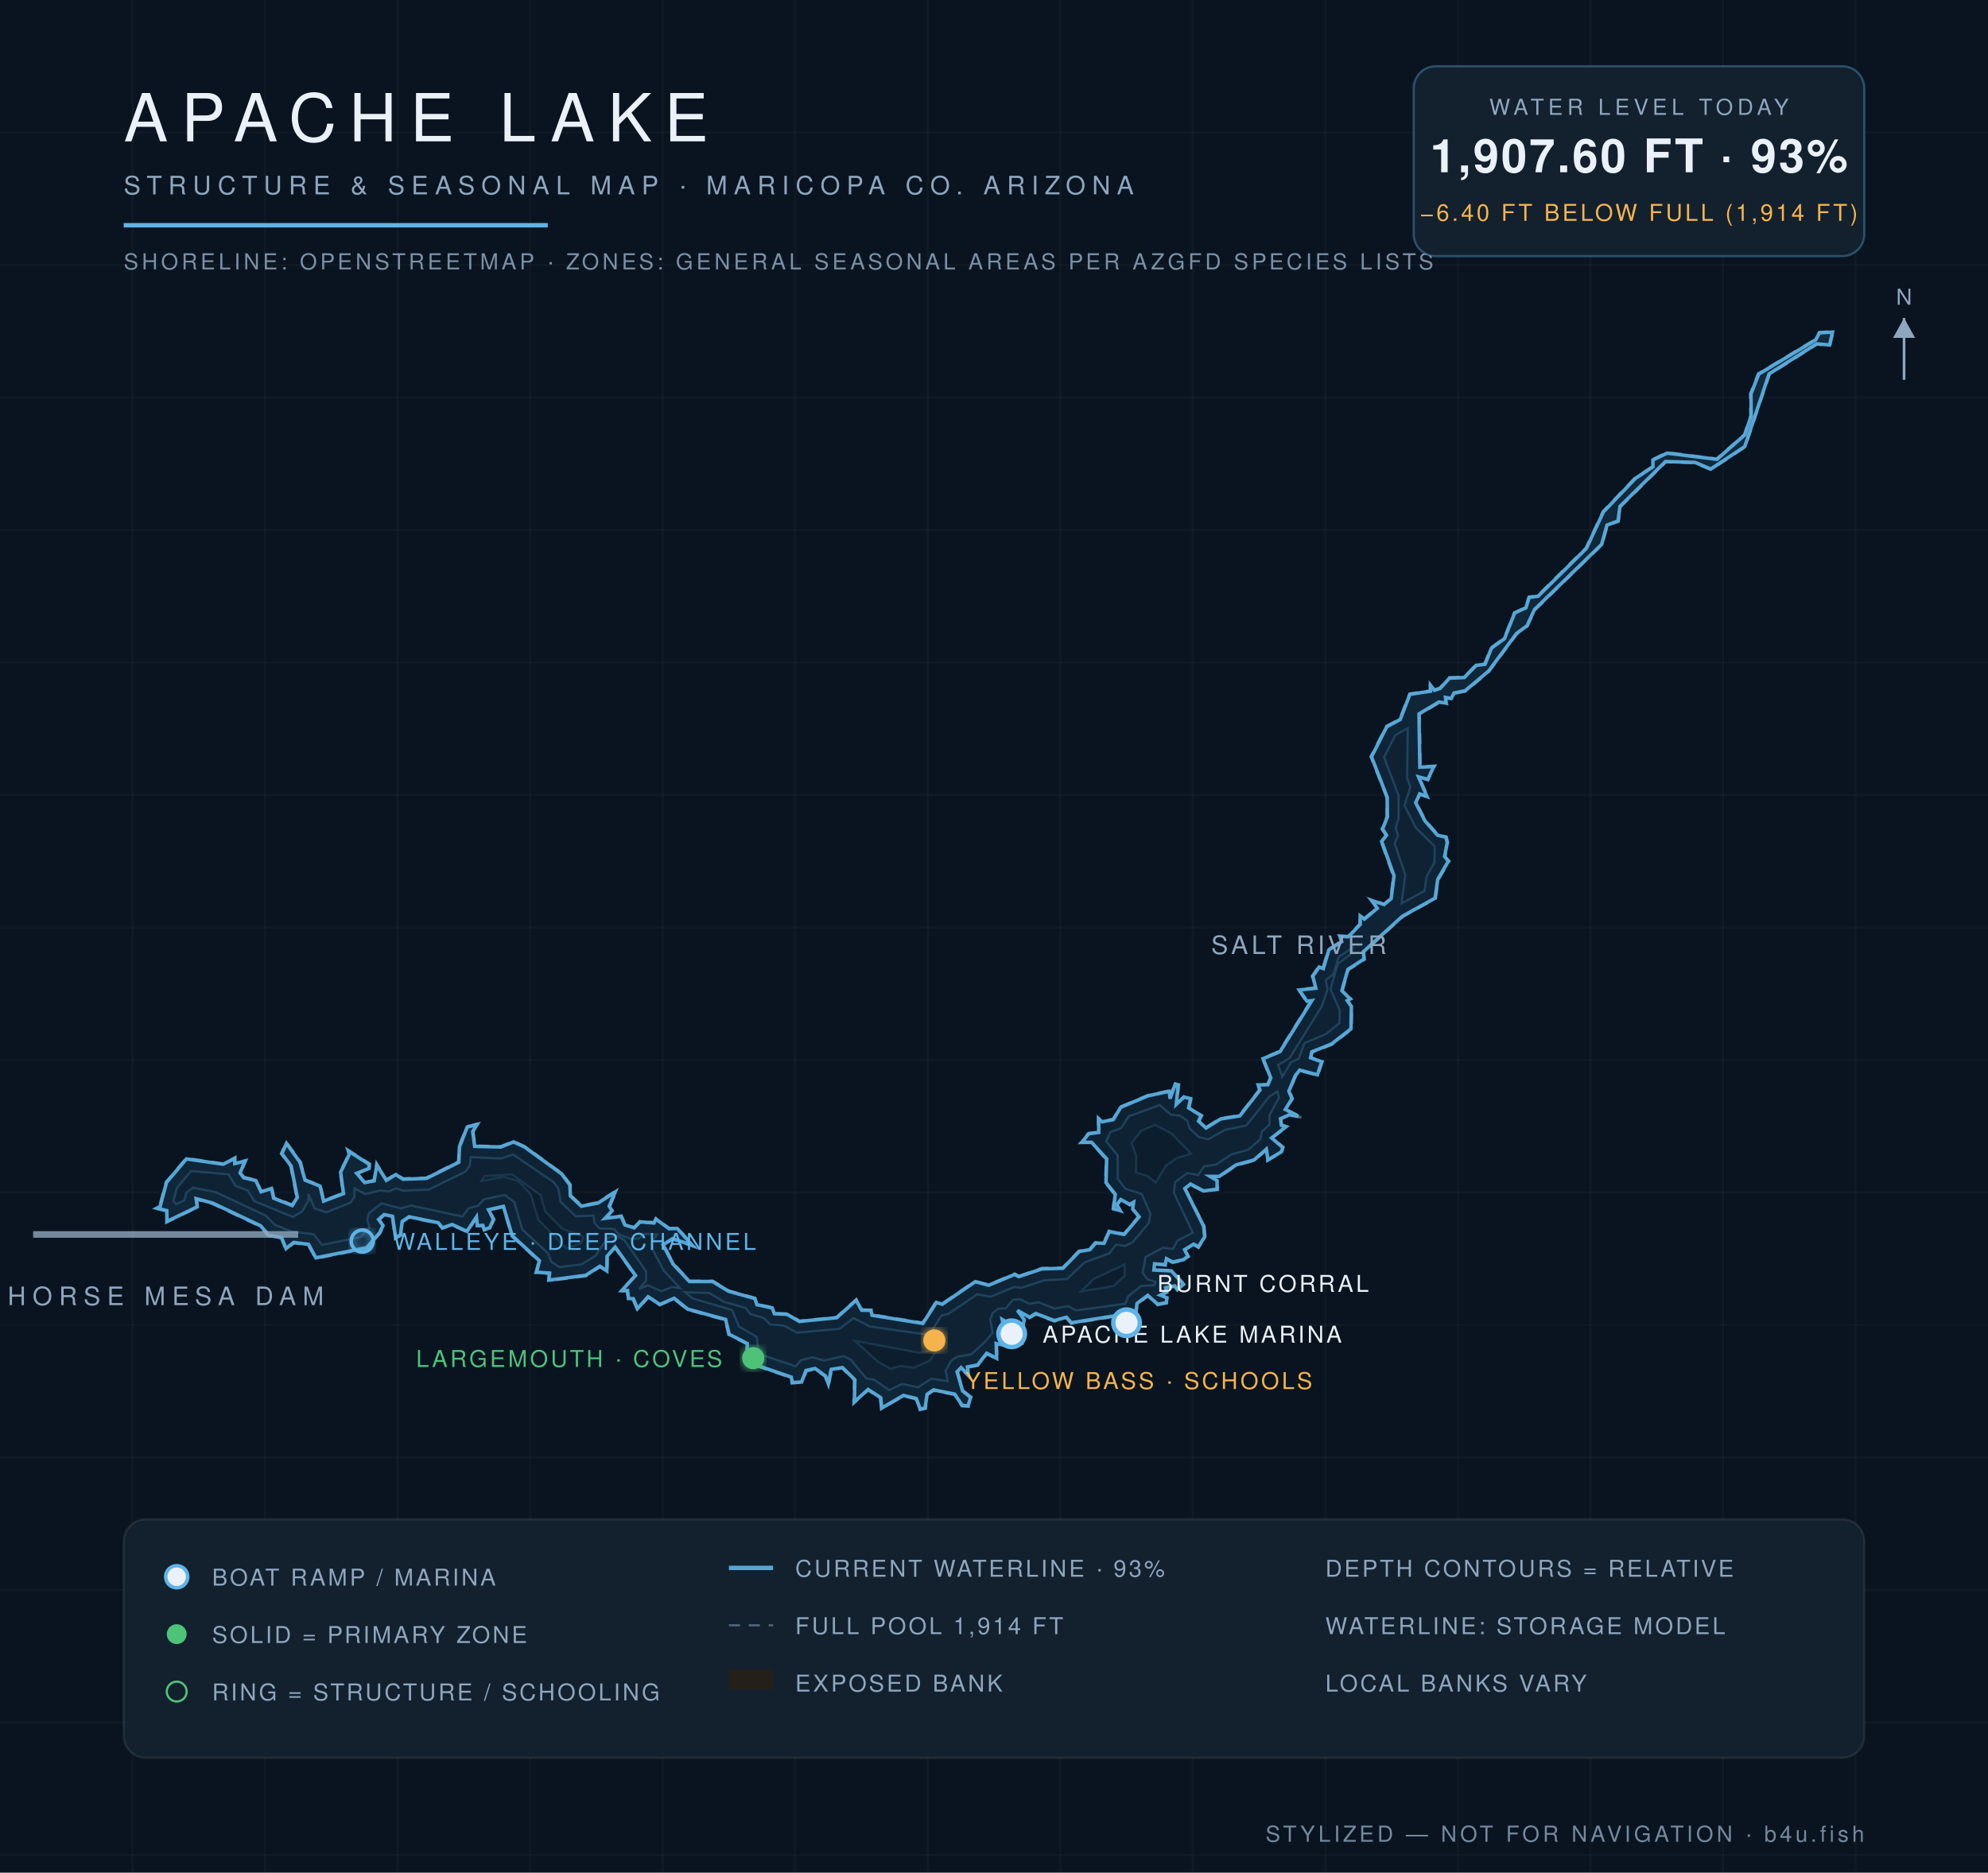
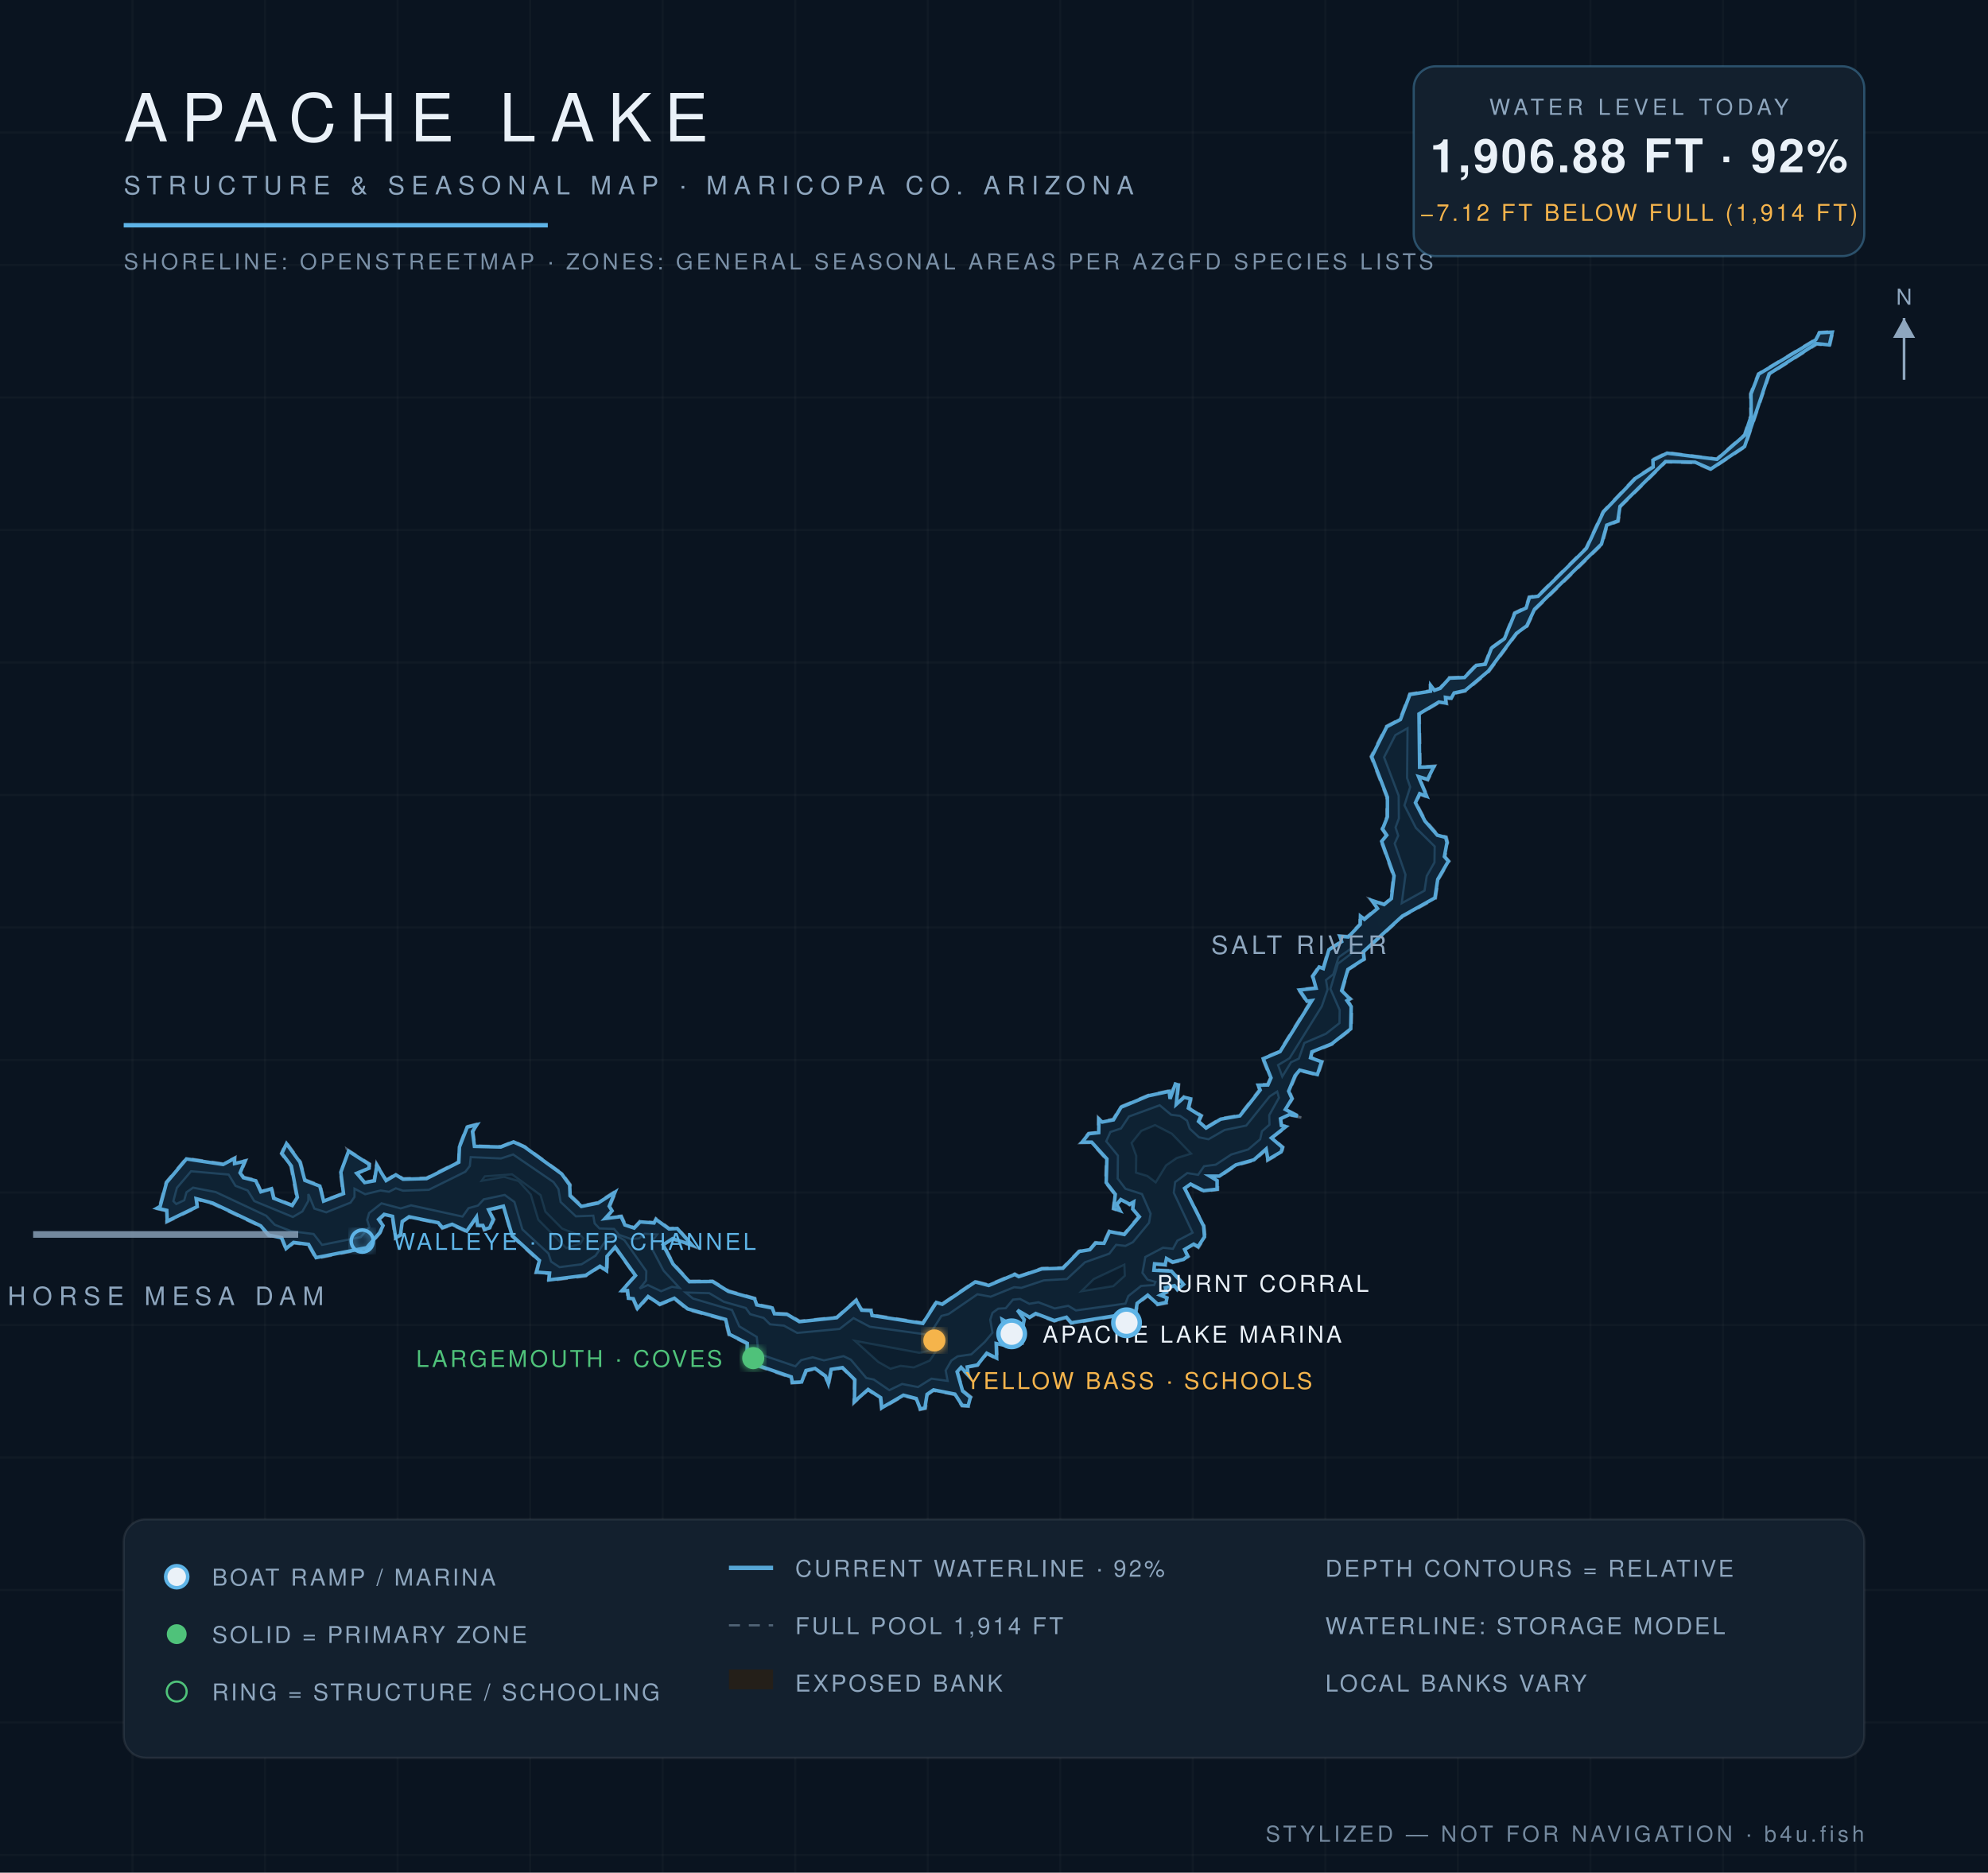
<svg xmlns="http://www.w3.org/2000/svg" viewBox="0 0 900 848" font-family="Helvetica,Arial,sans-serif">
  <defs>
    <radialGradient id="wg" cx="45%" cy="60%" r="80%">
      <stop offset="0%" stop-color="#0c1f31" />
      <stop offset="55%" stop-color="#102639" />
      <stop offset="100%" stop-color="#13293c" />
    </radialGradient>
    <filter id="glow">
      <feGaussianBlur stdDeviation="2.2" result="b" />
      <feMerge>
        <feMergeNode in="b" />
        <feMergeNode in="SourceGraphic" />
      </feMerge>
    </filter>
  </defs>
  <rect width="900" height="848" fill="#0a1420" />
  <g stroke="#ffffff" stroke-opacity="0.025">
    <line x1="60" y1="0" x2="60" y2="848" />
    <line x1="120" y1="0" x2="120" y2="848" />
    <line x1="180" y1="0" x2="180" y2="848" />
    <line x1="240" y1="0" x2="240" y2="848" />
    <line x1="300" y1="0" x2="300" y2="848" />
    <line x1="360" y1="0" x2="360" y2="848" />
    <line x1="420" y1="0" x2="420" y2="848" />
    <line x1="480" y1="0" x2="480" y2="848" />
    <line x1="540" y1="0" x2="540" y2="848" />
    <line x1="600" y1="0" x2="600" y2="848" />
    <line x1="660" y1="0" x2="660" y2="848" />
    <line x1="720" y1="0" x2="720" y2="848" />
    <line x1="780" y1="0" x2="780" y2="848" />
    <line x1="840" y1="0" x2="840" y2="848" />
    <line x1="0" y1="60" x2="900" y2="60" />
    <line x1="0" y1="120" x2="900" y2="120" />
    <line x1="0" y1="180" x2="900" y2="180" />
    <line x1="0" y1="240" x2="900" y2="240" />
    <line x1="0" y1="300" x2="900" y2="300" />
    <line x1="0" y1="360" x2="900" y2="360" />
    <line x1="0" y1="420" x2="900" y2="420" />
    <line x1="0" y1="480" x2="900" y2="480" />
    <line x1="0" y1="540" x2="900" y2="540" />
    <line x1="0" y1="600" x2="900" y2="600" />
    <line x1="0" y1="660" x2="900" y2="660" />
    <line x1="0" y1="720" x2="900" y2="720" />
    <line x1="0" y1="780" x2="900" y2="780" />
    <line x1="0" y1="840" x2="900" y2="840" />
  </g>
  <path d="M 461.3,577.8 L 471.6,574.2 L 481.0,574.0 L 488.4,566.4 L 493.3,565.6 L 495.8,562.5 L 499.6,562.7 L 502.0,557.3 L 508.8,558.7 L 515.4,550.8 L 512.4,547.6 L 513.1,544.7 L 511.4,545.8 L 507.5,543.5 L 505.8,545.6 L 507.9,548.9 L 503.8,547.5 L 504.6,540.9 L 500.4,535.6 L 500.7,525.0 L 494.0,517.5 L 489.0,517.6 L 492.7,513.1 L 497.1,512.6 L 497.1,505.9 L 499.0,507.7 L 503.9,506.7 L 507.2,501.1 L 519.7,495.9 L 529.7,493.7 L 529.5,497.2 L 531.9,490.5 L 533.8,491.0 L 532.8,499.9 L 535.9,496.4 L 539.5,497.3 L 538.4,501.6 L 544.2,505.1 L 543.0,507.6 L 546.0,510.4 L 552.4,506.4 L 561.1,505.0 L 570.1,493.4 L 569.0,491.0 L 573.7,491.0 L 575.0,488.2 L 571.4,479.2 L 579.2,476.0 L 593.5,453.0 L 591.6,453.9 L 587.6,448.0 L 595.5,447.2 L 593.9,442.0 L 597.1,437.4 L 598.8,438.4 L 601.3,429.9 L 607.1,426.2 L 606.1,423.6 L 610.2,423.9 L 615.5,418.4 L 615.5,414.0 L 617.5,415.9 L 623.3,411.1 L 620.1,407.1 L 626.6,409.3 L 629.5,406.8 L 630.7,396.7 L 625.1,380.9 L 627.4,378.2 L 625.5,375.4 L 627.7,369.9 L 627.7,361.0 L 620.5,342.6 L 627.5,328.8 L 633.6,325.6 L 638.1,314.1 L 647.5,312.7 L 647.2,309.1 L 649.5,312.3 L 651.9,311.4 L 656.0,306.7 L 662.8,306.5 L 668.1,301.0 L 672.1,300.5 L 674.9,293.3 L 680.8,289.0 L 685.5,277.4 L 690.6,275.0 L 692.1,270.2 L 696.1,269.7 L 717.9,248.1 L 725.6,231.6 L 740.2,216.3 L 748.1,211.2 L 747.9,208.1 L 754.6,204.8 L 777.1,207.7 L 789.6,196.8 L 792.4,188.2 L 792.3,178.3 L 795.9,169.2 L 821.8,153.6 L 823.5,150.4 L 830.0,150.0 L 828.5,156.6 L 822.5,156.0 L 801.2,169.5 L 790.1,202.4 L 774.5,212.8 L 767.3,209.7 L 754.2,209.3 L 733.7,229.5 L 732.8,236.2 L 727.7,238.0 L 725.4,246.6 L 695.0,276.2 L 691.5,283.6 L 686.8,287.0 L 674.1,304.2 L 663.5,313.1 L 658.5,314.1 L 657.2,316.7 L 654.6,316.1 L 655.1,318.8 L 651.5,318.3 L 642.7,323.5 L 643.1,347.3 L 649.7,346.7 L 646.5,353.4 L 642.6,351.9 L 646.6,361.3 L 642.9,359.8 L 641.2,363.5 L 645.4,371.5 L 651.0,377.9 L 654.9,378.9 L 655.5,381.5 L 654.3,387.9 L 656.2,390.0 L 651.2,398.4 L 650.0,406.9 L 635.1,415.1 L 617.5,431.2 L 617.9,434.5 L 610.5,439.2 L 607.8,448.6 L 611.8,452.4 L 610.2,453.1 L 612.1,455.7 L 611.9,466.1 L 603.1,473.0 L 594.2,476.5 L 593.5,478.7 L 598.8,480.6 L 596.7,487.1 L 588.4,484.9 L 586.7,487.3 L 583.8,494.1 L 585.3,497.5 L 582.3,502.4 L 590.1,506.2 L 583.8,505.1 L 579.9,506.9 L 580.4,509.4 L 582.9,510.1 L 576.0,515.3 L 581.0,519.4 L 580.4,521.9 L 573.7,525.7 L 573.4,520.7 L 567.9,525.6 L 559.7,527.8 L 552.1,533.0 L 547.9,533.0 L 551.4,534.4 L 551.4,538.8 L 544.8,539.6 L 539.1,536.6 L 536.6,538.4 L 545.2,555.1 L 545.7,560.1 L 542.6,565.1 L 540.5,563.8 L 536.5,566.1 L 538.2,569.0 L 536.0,570.7 L 530.8,571.9 L 528.1,570.3 L 527.8,573.1 L 523.0,572.5 L 522.6,574.9 L 530.4,575.2 L 536.3,581.6 L 533.0,584.4 L 531.7,582.6 L 527.9,583.4 L 528.5,585.3 L 525.7,586.5 L 528.7,587.5 L 528.3,590.2 L 523.9,591.0 L 519.8,586.9 L 515.1,590.4 L 514.0,597.2 L 510.1,599.4 L 508.0,595.7 L 484.9,599.4 L 482.7,596.9 L 477.3,598.4 L 468.9,595.2 L 466.1,596.9 L 460.7,593.7 L 464.1,597.5 L 461.4,607.9 L 463.5,608.5 L 459.7,608.7 L 456.4,599.5 L 453.9,597.8 L 456.3,610.0 L 451.3,608.7 L 451.6,615.6 L 446.8,613.2 L 442.7,618.4 L 438.2,619.2 L 438.9,623.8 L 435.0,619.6 L 433.6,621.4 L 436.1,629.7 L 439.8,632.6 L 438.6,637.0 L 435.4,636.8 L 432.1,631.6 L 422.6,629.8 L 420.0,631.6 L 419.1,637.9 L 416.4,638.5 L 414.6,633.6 L 409.0,632.2 L 398.9,638.1 L 398.4,633.1 L 392.9,629.5 L 386.4,635.6 L 386.7,625.0 L 381.3,619.6 L 376.6,620.3 L 375.1,627.9 L 373.5,623.3 L 369.0,620.1 L 365.2,620.9 L 363.1,626.1 L 358.4,626.4 L 358.0,623.9 L 337.7,616.9 L 338.0,608.5 L 329.8,604.5 L 328.2,597.8 L 311.1,593.1 L 305.1,588.2 L 298.7,591.0 L 293.5,587.5 L 288.5,593.3 L 286.4,588.3 L 284.2,588.3 L 283.8,584.6 L 280.7,584.9 L 287.4,577.7 L 278.4,565.1 L 275.2,569.0 L 275.0,576.2 L 271.7,573.7 L 265.3,577.9 L 248.1,580.1 L 248.6,576.8 L 242.4,576.4 L 243.9,571.1 L 231.6,559.8 L 227.8,546.6 L 221.5,548.1 L 223.8,552.2 L 221.9,556.3 L 219.1,557.2 L 218.4,555.2 L 215.8,555.3 L 215.6,551.5 L 211.5,558.0 L 204.6,554.8 L 200.2,556.4 L 198.3,554.0 L 185.2,551.3 L 182.4,553.3 L 181.6,559.5 L 178.8,561.0 L 177.4,551.0 L 174.0,550.3 L 171.8,552.3 L 173.8,554.9 L 172.2,558.4 L 166.2,565.3 L 142.9,570.0 L 139.5,563.8 L 133.0,563.0 L 129.4,566.0 L 127.3,560.8 L 121.5,559.7 L 117.8,555.4 L 96.2,545.2 L 88.9,543.2 L 89.7,546.6 L 75.3,553.6 L 75.2,548.4 L 70.0,547.2 L 72.1,546.2 L 75.1,535.3 L 84.3,524.4 L 101.0,526.9 L 106.6,524.0 L 106.3,526.5 L 111.5,525.3 L 109.0,531.2 L 110.5,533.0 L 116.0,534.3 L 118.3,539.4 L 123.2,537.8 L 124.1,542.3 L 132.2,545.5 L 134.2,542.2 L 131.5,528.1 L 127.2,522.4 L 129.6,517.1 L 136.2,526.2 L 138.3,534.2 L 145.2,536.8 L 146.5,543.6 L 155.2,540.3 L 153.9,530.7 L 157.8,522.7 L 157.1,520.4 L 167.5,527.0 L 167.4,529.3 L 161.9,531.4 L 165.2,535.2 L 169.2,534.5 L 170.4,526.6 L 174.9,534.2 L 179.2,531.5 L 182.5,533.6 L 193.0,533.3 L 207.5,526.0 L 207.7,519.3 L 211.2,510.1 L 216.7,508.7 L 214.3,512.4 L 215.1,518.8 L 226.7,519.1 L 232.5,516.7 L 237.6,519.1 L 254.5,531.3 L 258.3,536.4 L 258.5,541.3 L 263.4,545.9 L 270.6,544.4 L 279.2,538.9 L 276.2,546.3 L 277.6,548.4 L 274.1,551.4 L 281.4,550.5 L 283.2,554.4 L 287.1,555.7 L 289.6,552.9 L 296.0,553.5 L 296.9,551.6 L 303.0,556.1 L 306.7,555.9 L 314.5,564.7 L 304.5,561.2 L 300.5,563.6 L 305.0,572.2 L 312.2,580.0 L 322.7,580.0 L 329.9,584.4 L 341.9,587.8 L 342.9,590.6 L 349.9,592.0 L 350.8,594.6 L 356.5,594.8 L 362.0,598.1 L 378.7,596.4 L 387.7,588.3 L 390.4,593.0 L 394.6,593.1 L 394.9,595.3 L 417.7,598.9 L 423.7,589.4 L 426.5,590.3 L 441.4,580.1 L 447.6,581.7 L 459.4,576.7 L 461.3,577.8 Z" fill="#241f19" fill-opacity="0.9" stroke="#8ea6be" stroke-opacity="0.5" stroke-width="1.2" stroke-dasharray="5 4" />
-   <path d="M 461.2,578.1 L 471.7,574.6 L 481.2,574.3 L 488.6,566.7 L 493.4,565.9 L 496.0,562.9 L 499.8,563.0 L 502.2,557.7 L 508.9,559.0 L 515.7,551.0 L 512.8,547.5 L 513.2,544.4 L 511.4,545.4 L 507.4,543.2 L 505.5,545.6 L 507.1,548.2 L 504.1,547.3 L 504.9,540.8 L 500.7,535.5 L 501.0,524.8 L 494.2,517.3 L 489.8,517.2 L 492.9,513.4 L 497.4,512.8 L 497.4,506.7 L 499.0,508.0 L 504.0,507.0 L 507.4,501.4 L 519.8,496.2 L 529.3,494.2 L 529.7,497.5 L 532.1,490.9 L 533.4,491.3 L 532.5,500.1 L 536.0,496.8 L 539.0,497.5 L 538.1,501.7 L 543.8,505.2 L 542.6,507.7 L 546.0,510.8 L 552.6,506.7 L 561.3,505.3 L 570.4,493.6 L 569.6,491.3 L 574.0,491.2 L 575.3,488.1 L 571.8,479.4 L 579.5,476.2 L 593.9,453.1 L 591.7,453.4 L 588.2,448.3 L 595.7,447.5 L 594.3,442.1 L 597.2,437.9 L 599.1,438.6 L 601.6,430.1 L 607.4,426.4 L 606.6,424.0 L 610.4,424.2 L 615.8,418.6 L 615.8,414.8 L 617.7,416.2 L 623.5,411.3 L 621.1,407.8 L 626.6,409.6 L 629.8,406.9 L 631.1,396.6 L 625.5,381.0 L 627.7,378.2 L 625.9,375.4 L 628.1,369.9 L 628.0,361.0 L 620.9,342.7 L 627.8,329.1 L 633.9,325.8 L 638.3,314.4 L 647.6,313.0 L 647.6,310.3 L 649.4,312.6 L 652.0,311.7 L 656.2,307.1 L 662.9,306.8 L 668.3,301.3 L 672.3,300.8 L 675.2,293.5 L 681.1,289.2 L 685.7,277.6 L 690.8,275.2 L 692.3,270.5 L 696.3,270.0 L 718.2,248.3 L 725.9,231.8 L 740.4,216.6 L 748.3,211.4 L 748.3,208.3 L 754.7,205.2 L 777.3,208.0 L 789.9,196.9 L 792.8,188.3 L 792.7,178.4 L 796.2,169.4 L 822.0,153.9 L 823.7,150.7 L 829.6,150.4 L 828.3,156.2 L 822.4,155.7 L 800.9,169.3 L 789.9,202.2 L 774.5,212.4 L 767.4,209.4 L 754.0,209.0 L 733.4,229.3 L 732.5,235.9 L 727.5,237.8 L 725.1,246.5 L 694.7,276.0 L 691.3,283.4 L 686.6,286.8 L 673.9,303.9 L 663.3,312.8 L 658.3,313.8 L 657.0,316.3 L 654.4,315.8 L 654.6,318.4 L 651.4,317.9 L 642.4,323.3 L 642.8,347.4 L 649.1,347.1 L 646.4,352.9 L 642.2,351.8 L 646.0,360.7 L 642.7,359.5 L 640.9,363.5 L 645.1,371.7 L 650.8,378.2 L 654.6,379.1 L 655.2,381.5 L 654.0,387.9 L 655.7,390.0 L 650.9,398.2 L 649.7,406.7 L 634.9,414.9 L 617.2,431.0 L 617.5,434.3 L 610.2,439.0 L 607.5,448.6 L 611.2,452.3 L 609.9,453.1 L 611.8,455.8 L 611.6,465.9 L 602.9,472.7 L 593.9,476.3 L 593.3,479.0 L 598.4,480.8 L 596.4,486.7 L 588.4,484.6 L 586.4,487.1 L 583.5,494.1 L 584.9,497.5 L 581.9,502.4 L 587.8,505.5 L 583.8,504.8 L 579.7,506.6 L 580.1,509.6 L 582.2,510.2 L 575.7,515.3 L 580.7,519.6 L 580.1,521.6 L 574.0,525.2 L 573.3,520.4 L 567.7,525.3 L 559.6,527.5 L 552.0,532.7 L 547.8,532.7 L 551.0,534.6 L 551.0,538.5 L 544.9,539.3 L 539.0,536.2 L 536.4,538.2 L 544.9,555.2 L 545.4,560.1 L 542.5,564.6 L 540.4,563.4 L 536.3,565.9 L 537.8,568.9 L 535.8,570.4 L 530.9,571.5 L 528.1,570.0 L 527.5,572.7 L 522.7,572.3 L 522.4,575.1 L 530.3,575.5 L 535.8,581.6 L 533.0,583.9 L 531.8,582.3 L 527.7,583.1 L 528.1,585.1 L 525.3,586.5 L 528.3,587.7 L 528.0,589.9 L 524.1,590.6 L 519.6,586.6 L 514.8,590.2 L 513.7,597.0 L 510.2,598.9 L 508.0,595.3 L 485.0,599.0 L 482.8,596.5 L 477.3,598.0 L 468.9,594.8 L 466.1,596.5 L 460.6,593.4 L 463.7,597.6 L 461.4,608.3 L 459.9,608.4 L 456.7,599.3 L 453.7,597.5 L 455.9,609.5 L 451.0,608.4 L 451.2,615.1 L 446.7,612.8 L 442.6,618.1 L 438.0,619.0 L 438.4,622.7 L 435.1,619.3 L 433.3,621.2 L 435.8,629.9 L 439.4,632.8 L 438.3,636.6 L 435.6,636.4 L 432.2,631.3 L 422.6,629.4 L 419.7,631.4 L 418.8,637.6 L 416.6,638.1 L 414.8,633.3 L 409.0,631.9 L 399.2,637.6 L 398.7,632.9 L 393.0,629.2 L 386.8,634.8 L 387.0,624.8 L 381.4,619.3 L 376.3,620.1 L 375.0,626.6 L 373.7,623.1 L 369.0,619.7 L 364.9,620.6 L 362.9,625.8 L 358.7,626.1 L 358.2,623.6 L 338.1,616.7 L 338.3,608.4 L 330.1,604.2 L 328.5,597.5 L 311.3,592.8 L 305.2,587.9 L 298.7,590.7 L 293.4,587.2 L 288.6,592.6 L 286.7,588.1 L 284.5,588.0 L 284.1,584.4 L 281.5,584.4 L 287.7,577.6 L 278.5,564.7 L 274.8,568.9 L 274.7,575.5 L 271.6,573.4 L 265.2,577.5 L 248.5,579.7 L 248.8,576.5 L 242.9,576.1 L 244.2,570.9 L 231.9,559.6 L 227.9,546.3 L 221.2,547.8 L 223.4,552.2 L 221.7,556.0 L 219.3,556.8 L 218.6,554.9 L 216.1,555.0 L 215.7,551.1 L 211.4,557.6 L 204.7,554.5 L 200.3,556.0 L 198.4,553.7 L 185.2,551.0 L 182.1,553.1 L 181.3,559.2 L 179.1,560.5 L 177.7,550.8 L 173.9,550.0 L 171.4,552.2 L 173.4,555.0 L 171.9,558.2 L 166.0,565.0 L 143.0,569.6 L 139.7,563.5 L 133.0,562.6 L 129.5,565.4 L 127.5,560.5 L 121.7,559.4 L 118.0,555.1 L 96.3,544.8 L 88.8,542.8 L 89.3,546.5 L 75.6,553.1 L 75.5,548.2 L 71.0,547.1 L 72.5,546.3 L 75.4,535.4 L 84.4,524.8 L 101.0,527.2 L 106.2,524.6 L 106.3,526.9 L 110.9,525.8 L 108.7,531.1 L 110.3,533.3 L 115.8,534.6 L 118.2,539.7 L 122.9,538.2 L 123.9,542.6 L 132.3,545.9 L 134.6,542.2 L 131.8,528.0 L 127.6,522.4 L 129.7,517.8 L 135.8,526.3 L 138.1,534.4 L 144.9,537.1 L 146.5,543.9 L 155.5,540.5 L 154.2,530.8 L 158.1,522.8 L 157.7,521.2 L 167.1,527.2 L 167.1,529.1 L 161.5,531.3 L 165.1,535.5 L 169.4,534.7 L 170.6,527.6 L 174.9,534.5 L 179.2,531.9 L 182.5,534.0 L 193.1,533.6 L 207.7,526.3 L 208.0,519.4 L 211.5,510.4 L 216.0,509.2 L 214.0,512.4 L 214.9,519.1 L 226.7,519.4 L 232.5,517.1 L 237.5,519.4 L 254.3,531.6 L 258.0,536.6 L 258.2,541.5 L 263.2,546.2 L 270.7,544.8 L 278.5,539.8 L 275.8,546.2 L 277.1,548.3 L 273.9,551.7 L 281.2,550.8 L 282.9,554.7 L 287.1,556.0 L 289.8,553.3 L 296.1,553.8 L 297.0,552.1 L 302.9,556.4 L 306.6,556.3 L 313.4,563.9 L 304.5,560.9 L 300.2,563.7 L 304.7,572.4 L 312.1,580.3 L 322.6,580.3 L 329.8,584.7 L 341.7,588.0 L 342.7,590.8 L 349.6,592.3 L 350.6,594.9 L 356.4,595.2 L 361.9,598.4 L 378.8,596.7 L 387.6,588.8 L 390.1,593.3 L 394.3,593.4 L 394.8,595.6 L 417.8,599.3 L 423.9,589.8 L 426.6,590.6 L 441.5,580.4 L 447.6,582.0 L 459.4,577.1 L 461.2,578.1 Z" fill="url(#wg)" stroke="#5eb4e7" stroke-opacity="0.9" stroke-width="1.6" />
-   <path d="M 79.8,545.3 L 78.5,543.9 L 80.1,537.9 L 86.5,530.3 L 103.5,531.8 L 106.6,537.0 L 112.1,539.1 L 115.1,543.9 L 132.6,551.1 L 136.8,548.6 L 139.6,543.8 L 139.6,540.6 L 142.3,547.2 L 147.7,549.0 L 158.7,544.6 L 160.5,541.9 L 160.5,538.2 L 165.3,540.7 L 172.3,539.1 L 176.1,539.6 L 179.2,538.1 L 182.4,539.2 L 194.1,538.7 L 210.7,530.6 L 212.6,528.0 L 213.1,524.0 L 226.8,524.6 L 232.3,522.8 L 250.6,535.3 L 252.8,538.3 L 253.8,544.3 L 260.7,550.8 L 268.7,550.5 L 269.2,554.0 L 271.4,556.3 L 278.0,556.5 L 280.3,559.1 L 285.7,561.0 L 289.3,560.8 L 291.9,558.7 L 297.5,559.0 L 295.2,562.1 L 295.5,565.9 L 300.5,575.4 L 307.8,583.3 L 304.2,582.8 L 299.3,584.7 L 293.3,582.0 L 289.4,583.6 L 292.5,579.9 L 292.5,575.7 L 282.7,561.6 L 279.1,559.6 L 275.0,560.6 L 269.6,568.6 L 263.4,572.5 L 253.3,573.8 L 249.5,571.3 L 248.2,567.6 L 236.5,556.8 L 232.8,544.3 L 228.5,541.1 L 219.0,543.1 L 216.4,546.0 L 212.2,547.1 L 209.4,550.9 L 186.1,545.9 L 181.4,547.2 L 172.7,544.9 L 167.1,549.3 L 166.2,552.4 L 167.3,555.6 L 163.3,560.2 L 145.8,563.7 L 142.0,558.9 L 131.8,557.6 L 124.4,554.6 L 120.4,550.5 L 97.6,539.8 L 87.4,537.8 L 84.4,540.0 L 83.4,543.6 L 79.8,545.3 Z" fill="#0e2233" stroke="#5eb4e7" stroke-opacity="0.22" stroke-width="1" />
-   <path d="M 310.2,585.2 L 321.1,585.5 L 327.7,589.5 L 337.6,592.3 L 339.7,595.1 L 345.7,596.8 L 348.6,599.7 L 354.9,600.3 L 360.9,603.5 L 380.1,601.7 L 386.4,596.9 L 393.8,600.7 L 419.3,604.3 L 421.9,602.5 L 426.2,595.8 L 429.3,595.0 L 442.4,586.1 L 448.5,587.2 L 459.1,582.8 L 462.4,583.2 L 472.6,579.8 L 483.0,579.2 L 491.1,571.6 L 502.2,567.6 L 505.3,563.6 L 509.5,564.2 L 512.8,562.5 L 520.1,553.8 L 520.8,549.6 L 516.9,540.7 L 509.5,538.3 L 506.0,533.8 L 506.0,523.3 L 500.8,516.8 L 502.7,512.6 L 507.5,510.9 L 511.0,505.5 L 525.0,500.4 L 530.2,504.8 L 534.2,505.2 L 537.4,507.5 L 538.6,511.0 L 542.8,515.0 L 547.1,515.9 L 554.4,511.7 L 564.2,509.7 L 574.7,496.5 L 578.3,494.2 L 579.0,497.1 L 574.7,505.0 L 574.7,509.3 L 571.3,512.4 L 570.5,515.9 L 565.2,520.6 L 557.4,522.8 L 550.4,527.4 L 545.1,528.2 L 542.4,532.1 L 537.5,531.2 L 532.0,535.3 L 531.4,540.1 L 540.0,558.2 L 533.0,561.8 L 531.0,565.6 L 526.5,565.0 L 518.6,569.2 L 517.3,576.4 L 519.5,579.4 L 523.2,580.4 L 522.5,582.0 L 516.6,582.3 L 510.8,586.9 L 509.5,590.4 L 487.1,593.4 L 483.5,591.4 L 477.5,592.6 L 470.1,589.7 L 466.0,590.4 L 461.8,588.3 L 458.6,588.6 L 455.3,592.5 L 451.9,592.6 L 449.4,594.6 L 448.3,597.6 L 449.4,603.5 L 445.8,607.7 L 439.7,613.3 L 433.5,614.3 L 430.7,616.1 L 428.1,620.6 L 429.0,625.4 L 421.7,624.3 L 415.6,628.2 L 408.4,626.7 L 402.6,629.5 L 395.6,624.7 L 392.1,624.1 L 385.2,615.7 L 381.9,614.1 L 373.0,616.1 L 367.9,614.6 L 362.7,615.9 L 360.1,618.7 L 343.4,613.0 L 342.6,605.4 L 334.6,600.7 L 331.4,593.2 L 313.7,588.0 L 310.2,585.2 Z" fill="#0e2233" stroke="#5eb4e7" stroke-opacity="0.22" stroke-width="1" />
-   <path d="M 580.5,487.6 L 578.6,482.2 L 583.8,479.2 L 598.4,455.7 L 601.0,448.1 L 600.2,443.8 L 603.6,441.2 L 606.0,433.5 L 612.4,429.0 L 612.0,431.7 L 605.7,436.4 L 602.3,447.9 L 606.5,457.4 L 606.4,463.3 L 600.3,468.2 L 590.5,472.4 L 588.0,479.4 L 584.5,481.0 L 580.5,487.6 Z" fill="#0e2233" stroke="#5eb4e7" stroke-opacity="0.22" stroke-width="1" />
-   <path d="M 634.5,409.1 L 636.2,396.1 L 631.4,382.0 L 632.9,378.4 L 631.8,374.7 L 633.2,370.6 L 633.2,360.3 L 626.6,342.9 L 631.7,332.9 L 637.3,329.8 L 637.0,352.3 L 638.5,356.4 L 635.8,364.7 L 641.0,374.9 L 649.5,383.3 L 649.4,390.5 L 645.9,396.7 L 644.9,403.4 L 634.5,409.1 Z" fill="#0e2233" stroke="#5eb4e7" stroke-opacity="0.22" stroke-width="1" />
-   <path d="M 218.0,534.8 L 219.5,532.6 L 231.8,531.8 L 244.7,541.2 L 246.9,548.7 L 254.5,556.4 L 263.2,559.6 L 264.1,560.8 L 262.7,563.2 L 256.3,565.2 L 243.7,552.3 L 240.3,540.9 L 234.8,534.8 L 228.2,532.9 L 218.0,534.8 Z" fill="#0c1e2e" stroke="#5eb4e7" stroke-opacity="0.15" stroke-width="1" />
-   <path d="M 403.1,619.8 L 397.6,616.7 L 387.1,607.2 L 416.2,612.6 L 424.4,610.9 L 420.9,616.2 L 413.7,619.3 L 407.7,618.6 L 403.1,619.8 Z" fill="#0c1e2e" stroke="#5eb4e7" stroke-opacity="0.15" stroke-width="1" />
-   <path d="M 489.5,584.8 L 495.1,579.2 L 509.1,572.6 L 509.2,577.7 L 504.0,582.4 L 489.5,584.8 Z" fill="#0c1e2e" stroke="#5eb4e7" stroke-opacity="0.15" stroke-width="1" />
-   <path d="M 523.2,535.5 L 519.4,532.5 L 514.3,531.0 L 514.4,523.4 L 512.3,517.6 L 516.7,512.0 L 522.9,509.4 L 530.5,513.4 L 539.2,522.4 L 532.7,524.4 L 527.9,527.8 L 523.2,535.5 Z" fill="#0c1e2e" stroke="#5eb4e7" stroke-opacity="0.15" stroke-width="1" />
+   <path d="M 461.2,578.1 L 471.7,574.6 L 481.2,574.3 L 488.6,566.7 L 493.4,565.9 L 496.0,562.9 L 499.8,563.0 L 502.3,557.7 L 509.0,559.0 L 515.8,551.0 L 512.8,547.5 L 513.2,544.3 L 511.4,545.3 L 507.4,543.2 L 505.5,545.5 L 507.0,548.2 L 504.2,547.2 L 504.9,540.8 L 500.8,535.5 L 501.1,524.8 L 494.2,517.2 L 489.9,517.2 L 492.9,513.4 L 497.4,512.9 L 497.5,506.8 L 499.0,508.1 L 504.1,507.1 L 507.5,501.4 L 519.9,496.2 L 529.3,494.2 L 529.7,497.6 L 532.1,490.9 L 533.4,491.3 L 532.5,500.1 L 536.1,496.9 L 539.0,497.6 L 538.0,501.8 L 543.7,505.3 L 542.6,507.8 L 546.0,510.8 L 552.6,506.8 L 561.3,505.3 L 570.5,493.6 L 569.6,491.4 L 574.0,491.3 L 575.4,488.1 L 571.9,479.4 L 579.5,476.2 L 593.9,453.1 L 591.7,453.4 L 588.3,448.3 L 595.8,447.5 L 594.3,442.1 L 597.2,437.9 L 599.1,438.6 L 601.6,430.1 L 607.4,426.4 L 606.6,424.0 L 610.4,424.3 L 615.8,418.6 L 615.9,414.9 L 617.7,416.3 L 623.6,411.4 L 621.2,407.8 L 626.6,409.6 L 629.9,406.9 L 631.1,396.6 L 625.5,381.0 L 627.8,378.2 L 625.9,375.4 L 628.1,369.9 L 628.1,361.0 L 621.0,342.7 L 627.8,329.1 L 634.0,325.8 L 638.3,314.5 L 647.6,313.0 L 647.7,310.4 L 649.4,312.6 L 652.0,311.7 L 656.2,307.1 L 663.0,306.8 L 668.3,301.3 L 672.4,300.8 L 675.2,293.5 L 681.1,289.2 L 685.8,277.7 L 690.9,275.3 L 692.4,270.5 L 696.3,270.0 L 718.2,248.3 L 725.9,231.8 L 740.4,216.6 L 748.4,211.5 L 748.3,208.4 L 754.7,205.2 L 777.3,208.0 L 789.9,197.0 L 792.8,188.3 L 792.7,178.4 L 796.2,169.4 L 822.0,153.9 L 823.7,150.7 L 829.5,150.4 L 828.2,156.2 L 822.3,155.6 L 800.9,169.3 L 789.8,202.2 L 774.5,212.4 L 767.4,209.3 L 754.0,209.0 L 733.4,229.3 L 732.4,235.9 L 727.4,237.8 L 725.0,246.4 L 694.7,275.9 L 691.2,283.4 L 686.5,286.8 L 673.8,303.9 L 663.3,312.7 L 658.3,313.8 L 657.0,316.2 L 654.4,315.8 L 654.6,318.4 L 651.4,317.9 L 642.4,323.3 L 642.7,347.4 L 649.1,347.2 L 646.3,352.9 L 642.2,351.7 L 645.9,360.6 L 642.7,359.4 L 640.8,363.5 L 645.1,371.8 L 650.7,378.2 L 654.5,379.2 L 655.1,381.5 L 653.9,387.9 L 655.7,390.0 L 650.9,398.2 L 649.6,406.6 L 634.9,414.8 L 617.2,431.0 L 617.5,434.3 L 610.2,439.0 L 607.4,448.6 L 611.1,452.3 L 609.8,453.1 L 611.7,455.8 L 611.5,465.9 L 602.9,472.7 L 593.9,476.3 L 593.3,479.0 L 598.3,480.8 L 596.4,486.6 L 588.4,484.6 L 586.3,487.1 L 583.4,494.1 L 584.9,497.5 L 581.9,502.4 L 587.5,505.4 L 583.8,504.7 L 579.7,506.6 L 580.1,509.7 L 582.1,510.2 L 575.6,515.3 L 580.6,519.6 L 580.0,521.6 L 574.0,525.1 L 573.2,520.3 L 567.7,525.2 L 559.5,527.5 L 552.0,532.6 L 547.7,532.6 L 551.0,534.6 L 551.0,538.5 L 544.9,539.2 L 539.0,536.2 L 536.3,538.1 L 544.9,555.2 L 545.3,560.1 L 542.4,564.5 L 540.4,563.4 L 536.3,565.8 L 537.7,568.9 L 535.8,570.3 L 530.9,571.5 L 528.1,569.9 L 527.5,572.7 L 522.7,572.3 L 522.4,575.2 L 530.3,575.6 L 535.8,581.6 L 533.0,583.9 L 531.7,582.2 L 527.6,583.1 L 528.0,585.1 L 525.3,586.5 L 528.3,587.7 L 527.9,589.8 L 524.1,590.6 L 519.6,586.5 L 514.8,590.2 L 513.7,597.0 L 510.2,598.9 L 508.0,595.3 L 485.0,599.0 L 482.8,596.5 L 477.3,598.0 L 468.9,594.8 L 466.1,596.5 L 460.6,593.3 L 463.7,597.6 L 461.2,608.3 L 459.9,608.3 L 456.8,599.2 L 453.7,597.5 L 455.8,609.4 L 451.0,608.4 L 451.2,615.0 L 446.7,612.8 L 442.5,618.1 L 437.9,619.0 L 438.3,622.6 L 435.1,619.2 L 433.3,621.2 L 435.8,629.9 L 439.3,632.8 L 438.3,636.6 L 435.6,636.4 L 432.3,631.3 L 422.6,629.4 L 419.7,631.4 L 418.7,637.6 L 416.6,638.0 L 414.8,633.3 L 409.0,631.8 L 399.2,637.5 L 398.7,632.9 L 393.0,629.2 L 386.8,634.7 L 387.0,624.8 L 381.4,619.3 L 376.3,620.1 L 375.0,626.5 L 373.7,623.1 L 369.0,619.7 L 364.9,620.6 L 362.9,625.8 L 358.7,626.0 L 358.2,623.5 L 338.1,616.6 L 338.3,608.3 L 330.2,604.2 L 328.5,597.5 L 311.3,592.7 L 305.3,587.9 L 298.7,590.6 L 293.4,587.1 L 288.6,592.5 L 286.7,588.1 L 284.5,587.9 L 284.1,584.4 L 281.6,584.4 L 287.7,577.6 L 278.5,564.7 L 274.8,568.9 L 274.6,575.4 L 271.6,573.4 L 265.2,577.5 L 248.5,579.6 L 248.8,576.5 L 242.9,576.1 L 244.2,570.8 L 231.9,559.6 L 227.9,546.2 L 221.2,547.8 L 223.3,552.2 L 221.7,556.0 L 219.4,556.7 L 218.6,554.9 L 216.2,554.9 L 215.7,551.1 L 211.3,557.5 L 204.7,554.4 L 200.3,555.9 L 198.4,553.7 L 185.2,551.0 L 182.1,553.1 L 181.3,559.2 L 179.1,560.4 L 177.7,550.8 L 173.9,549.9 L 171.4,552.2 L 173.4,555.0 L 171.9,558.2 L 166.0,565.0 L 143.1,569.5 L 139.7,563.5 L 132.9,562.6 L 129.5,565.4 L 127.5,560.5 L 121.7,559.3 L 118.0,555.1 L 96.3,544.8 L 88.8,542.8 L 89.3,546.4 L 75.7,553.0 L 75.5,548.1 L 71.1,547.1 L 72.5,546.3 L 75.4,535.5 L 84.4,524.8 L 101.0,527.3 L 106.1,524.6 L 106.2,526.9 L 110.9,525.8 L 108.7,531.1 L 110.2,533.3 L 115.8,534.7 L 118.1,539.7 L 122.9,538.3 L 123.9,542.6 L 132.3,545.9 L 134.6,542.2 L 131.9,528.0 L 127.6,522.3 L 129.7,517.9 L 135.8,526.3 L 138.0,534.5 L 144.8,537.1 L 146.5,543.9 L 155.5,540.5 L 154.3,530.8 L 157.8,521.3 L 167.1,527.2 L 167.1,529.0 L 161.5,531.3 L 165.1,535.5 L 169.5,534.7 L 170.6,527.7 L 174.8,534.6 L 179.2,532.0 L 182.5,534.0 L 193.1,533.7 L 207.7,526.3 L 208.0,519.4 L 211.5,510.4 L 215.9,509.3 L 213.9,512.4 L 214.8,519.1 L 226.7,519.4 L 232.5,517.1 L 237.5,519.4 L 254.3,531.6 L 257.9,536.6 L 258.1,541.5 L 263.2,546.3 L 270.7,544.8 L 278.4,539.9 L 275.8,546.2 L 277.1,548.3 L 273.9,551.8 L 281.2,550.9 L 282.9,554.7 L 287.1,556.1 L 289.8,553.3 L 296.1,553.8 L 297.0,552.2 L 302.9,556.5 L 306.6,556.3 L 313.3,563.8 L 304.5,560.9 L 300.2,563.7 L 304.7,572.4 L 312.1,580.4 L 322.6,580.3 L 329.8,584.8 L 341.6,588.1 L 342.6,590.9 L 349.6,592.3 L 350.6,594.9 L 356.4,595.2 L 361.9,598.5 L 378.8,596.7 L 387.6,588.9 L 390.1,593.3 L 394.3,593.5 L 394.8,595.7 L 417.8,599.3 L 423.9,589.8 L 426.6,590.6 L 441.5,580.5 L 447.6,582.1 L 459.4,577.1 L 461.2,578.1 Z" fill="url(#wg)" stroke="#5eb4e7" stroke-opacity="0.9" stroke-width="1.6" />
+   <path d="M 79.8,545.2 L 78.5,543.9 L 80.1,537.9 L 86.5,530.4 L 103.5,531.9 L 106.6,537.0 L 112.1,539.1 L 115.1,543.9 L 132.6,551.1 L 136.9,548.6 L 139.6,543.8 L 139.6,540.7 L 142.3,547.3 L 147.7,549.0 L 158.7,544.6 L 160.5,542.0 L 160.5,538.3 L 165.3,540.8 L 172.3,539.1 L 176.1,539.7 L 179.2,538.1 L 182.4,539.2 L 194.1,538.8 L 210.7,530.6 L 212.7,528.0 L 213.1,524.0 L 226.8,524.6 L 232.3,522.8 L 250.6,535.3 L 252.8,538.4 L 253.8,544.3 L 260.7,550.8 L 268.6,550.5 L 269.2,554.0 L 271.4,556.3 L 278.0,556.5 L 280.3,559.2 L 285.7,561.1 L 289.3,560.8 L 291.9,558.7 L 297.5,559.0 L 295.2,562.1 L 295.4,565.9 L 300.4,575.4 L 307.6,583.2 L 304.2,582.7 L 299.3,584.7 L 293.3,581.9 L 289.6,583.5 L 292.5,579.9 L 292.6,575.6 L 282.7,561.6 L 279.1,559.5 L 275.0,560.6 L 269.6,568.6 L 263.3,572.5 L 253.3,573.8 L 249.5,571.3 L 248.3,567.6 L 236.5,556.7 L 232.9,544.3 L 228.5,541.1 L 219.0,543.1 L 216.4,545.9 L 212.1,547.1 L 209.4,550.9 L 186.1,545.8 L 181.4,547.2 L 172.7,544.9 L 167.1,549.3 L 166.2,552.4 L 167.2,555.6 L 163.3,560.2 L 145.8,563.7 L 142.0,558.8 L 131.8,557.5 L 124.4,554.6 L 120.5,550.5 L 97.7,539.8 L 87.4,537.8 L 84.4,539.9 L 83.4,543.5 L 79.8,545.2 Z" fill="#0e2233" stroke="#5eb4e7" stroke-opacity="0.22" stroke-width="1" />
+   <path d="M 310.4,585.3 L 321.1,585.6 L 327.7,589.5 L 337.6,592.3 L 339.6,595.1 L 345.7,596.8 L 348.6,599.7 L 354.9,600.3 L 360.9,603.6 L 380.1,601.8 L 386.4,596.9 L 393.8,600.8 L 419.3,604.3 L 422.0,602.5 L 426.2,595.9 L 429.4,595.1 L 442.5,586.1 L 448.5,587.2 L 459.1,582.9 L 462.4,583.2 L 472.6,579.8 L 483.0,579.2 L 491.2,571.6 L 502.2,567.7 L 505.3,563.7 L 509.5,564.2 L 512.9,562.5 L 520.2,553.7 L 520.9,549.6 L 517.0,540.7 L 509.5,538.3 L 506.0,533.7 L 506.1,523.3 L 500.8,516.8 L 502.7,512.6 L 507.5,511.0 L 511.1,505.6 L 525.0,500.5 L 530.2,504.8 L 534.2,505.3 L 537.4,507.5 L 538.6,511.1 L 542.8,515.0 L 547.1,515.9 L 554.4,511.7 L 564.2,509.7 L 574.8,496.5 L 578.2,494.3 L 579.0,497.1 L 574.6,505.0 L 574.7,509.3 L 571.3,512.3 L 570.5,515.9 L 565.1,520.5 L 557.4,522.8 L 550.4,527.4 L 545.1,528.1 L 542.4,532.0 L 537.5,531.2 L 532.0,535.3 L 531.4,540.1 L 539.9,558.2 L 533.0,561.8 L 531.0,565.5 L 526.5,565.0 L 518.5,569.2 L 517.2,576.4 L 519.5,579.5 L 523.1,580.5 L 522.5,581.9 L 516.6,582.3 L 510.8,586.9 L 509.5,590.3 L 487.1,593.4 L 483.6,591.3 L 477.5,592.5 L 470.1,589.7 L 466.0,590.4 L 461.8,588.2 L 458.6,588.5 L 455.3,592.4 L 451.9,592.6 L 449.3,594.5 L 448.3,597.6 L 449.3,603.5 L 445.8,607.7 L 439.7,613.3 L 433.5,614.2 L 430.7,616.1 L 428.1,620.6 L 429.0,625.3 L 421.7,624.3 L 415.6,628.1 L 408.4,626.7 L 402.6,629.5 L 395.6,624.7 L 392.2,624.0 L 385.2,615.7 L 381.9,614.1 L 373.0,616.0 L 367.9,614.6 L 362.7,615.9 L 360.1,618.7 L 343.4,613.0 L 342.6,605.4 L 334.7,600.6 L 331.4,593.2 L 313.7,588.0 L 310.4,585.3 Z" fill="#0e2233" stroke="#5eb4e7" stroke-opacity="0.22" stroke-width="1" />
+   <path d="M 580.5,487.5 L 578.6,482.3 L 583.8,479.2 L 598.4,455.7 L 601.0,448.1 L 600.3,443.8 L 603.6,441.2 L 606.0,433.5 L 612.3,429.1 L 611.9,431.7 L 605.7,436.4 L 602.3,447.8 L 606.5,457.4 L 606.4,463.3 L 600.3,468.1 L 590.5,472.3 L 588.0,479.4 L 584.5,481.0 L 580.5,487.5 Z" fill="#0e2233" stroke="#5eb4e7" stroke-opacity="0.22" stroke-width="1" />
+   <path d="M 634.6,409.0 L 636.3,396.1 L 631.4,382.0 L 633.0,378.4 L 631.8,374.7 L 633.3,370.6 L 633.2,360.3 L 626.6,342.9 L 631.7,332.9 L 637.2,329.8 L 637.0,352.3 L 638.4,356.4 L 635.8,364.7 L 641.0,374.9 L 649.5,383.3 L 649.4,390.5 L 645.9,396.7 L 644.9,403.3 L 634.6,409.0 Z" fill="#0e2233" stroke="#5eb4e7" stroke-opacity="0.22" stroke-width="1" />
+   <path d="M 218.1,534.7 L 219.5,532.7 L 231.8,531.8 L 244.7,541.2 L 246.9,548.7 L 254.5,556.4 L 263.1,559.7 L 264.1,560.8 L 262.7,563.2 L 256.3,565.1 L 243.7,552.3 L 240.3,540.9 L 234.8,534.8 L 228.2,532.9 L 218.1,534.7 Z" fill="#0c1e2e" stroke="#5eb4e7" stroke-opacity="0.15" stroke-width="1" />
+   <path d="M 403.1,619.8 L 397.6,616.7 L 387.1,607.2 L 416.2,612.6 L 424.3,611.0 L 420.9,616.1 L 413.7,619.2 L 407.7,618.5 L 403.1,619.8 Z" fill="#0c1e2e" stroke="#5eb4e7" stroke-opacity="0.15" stroke-width="1" />
+   <path d="M 489.6,584.7 L 495.2,579.2 L 509.0,572.7 L 509.2,577.7 L 504.0,582.4 L 489.6,584.7 Z" fill="#0c1e2e" stroke="#5eb4e7" stroke-opacity="0.15" stroke-width="1" />
+   <path d="M 523.2,535.4 L 519.4,532.5 L 514.3,531.0 L 514.4,523.4 L 512.3,517.6 L 516.7,512.1 L 522.9,509.5 L 530.5,513.4 L 539.2,522.4 L 532.7,524.4 L 527.9,527.7 L 523.2,535.4 Z" fill="#0c1e2e" stroke="#5eb4e7" stroke-opacity="0.15" stroke-width="1" />
  <text x="588" y="432" fill="#8ea6be" font-size="11.5" letter-spacing="1.6" text-anchor="middle">SALT RIVER</text>
  <line x1="15" y1="559" x2="135" y2="559" stroke="#8ea6be" stroke-width="3" stroke-opacity="0.8" />
  <text x="75" y="591" fill="#8ea6be" font-size="11.5" letter-spacing="3" text-anchor="middle">HORSE MESA DAM</text>
  <circle cx="458" cy="604" r="6" fill="#eaf1f8" stroke="#5eb4e7" stroke-width="2" />
  <text x="472" y="608" fill="#eaf1f8" font-size="10.5" letter-spacing="1.2" text-anchor="start">APACHE LAKE MARINA</text>
  <circle cx="510" cy="599" r="6" fill="#eaf1f8" stroke="#5eb4e7" stroke-width="2" />
  <text x="524" y="585" fill="#eaf1f8" font-size="10.5" letter-spacing="1.2" text-anchor="start">BURNT CORRAL</text>
  <circle cx="341" cy="615" r="5" fill="#4fc27a" filter="url(#glow)" />
  <text x="327" y="619" fill="#4fc27a" font-size="10.5" letter-spacing="1.2" text-anchor="end">LARGEMOUTH · COVES</text>
  <circle cx="164" cy="562" r="5" fill="none" stroke="#5eb4e7" stroke-width="1.6" filter="url(#glow)" />
  <text x="178" y="566" fill="#5eb4e7" font-size="10.5" letter-spacing="1.2" text-anchor="start">WALLEYE · DEEP CHANNEL</text>
  <circle cx="423" cy="607" r="5" fill="#f5b44c" filter="url(#glow)" />
  <text x="437" y="629" fill="#f5b44c" font-size="10.5" letter-spacing="1.2" text-anchor="start">YELLOW BASS · SCHOOLS</text>
  <text x="56" y="64" fill="#eaf1f8" font-size="30" letter-spacing="6" font-weight="300">APACHE LAKE</text>
  <text x="56" y="88" fill="#8ea6be" font-size="11.5" letter-spacing="3">STRUCTURE &amp; SEASONAL MAP · MARICOPA CO. ARIZONA</text>
  <line x1="56" y1="102" x2="248" y2="102" stroke="#5eb4e7" stroke-width="2" />
  <text x="56" y="122" fill="#8ea6be" font-size="10" letter-spacing="1.5" opacity="0.85">SHORELINE: OPENSTREETMAP · ZONES: GENERAL SEASONAL AREAS PER AZGFD SPECIES LISTS</text>
  <g>
    <rect x="640" y="30" width="204" height="86" rx="10" fill="#13202e" stroke="#5eb4e7" stroke-opacity="0.35" />
    <text x="742" y="52" fill="#8ea6be" font-size="10" letter-spacing="2" text-anchor="middle">WATER LEVEL TODAY</text>
-     <text x="742" y="78" fill="#eaf1f8" font-size="21" letter-spacing="1" text-anchor="middle" font-weight="600">1,907.60 FT · 93%</text>
-     <text x="742" y="100" fill="#f5b44c" font-size="10.5" letter-spacing="1.2" text-anchor="middle">−6.40 FT BELOW FULL (1,914 FT)</text>
+     <text x="742" y="78" fill="#eaf1f8" font-size="21" letter-spacing="1" text-anchor="middle" font-weight="600">1,906.88 FT · 92%</text>
+     <text x="742" y="100" fill="#f5b44c" font-size="10.5" letter-spacing="1.2" text-anchor="middle">−7.12 FT BELOW FULL (1,914 FT)</text>
  </g>
  <g font-size="10.5" letter-spacing="1.1">
    <rect x="56" y="688" width="788" height="108" rx="10" fill="#13202e" stroke="#ffffff" stroke-opacity="0.08" />
    <circle cx="80" cy="714" r="5" fill="#eaf1f8" stroke="#5eb4e7" stroke-width="1.6" />
    <text x="96" y="718" fill="#8ea6be">BOAT RAMP / MARINA</text>
    <circle cx="80" cy="740" r="4.5" fill="#4fc27a" />
    <text x="96" y="744" fill="#8ea6be">SOLID = PRIMARY ZONE</text>
    <circle cx="80" cy="766" r="4.5" fill="none" stroke="#4fc27a" />
    <text x="96" y="770" fill="#8ea6be">RING = STRUCTURE / SCHOOLING</text>
    <line x1="330" y1="710" x2="350" y2="710" stroke="#5eb4e7" stroke-opacity="0.9" stroke-width="2" />
-     <text x="360" y="714" fill="#8ea6be">CURRENT WATERLINE · 93%</text>
+     <text x="360" y="714" fill="#8ea6be">CURRENT WATERLINE · 92%</text>
    <line x1="330" y1="736" x2="350" y2="736" stroke="#8ea6be" stroke-opacity="0.5" stroke-dasharray="5 4" />
    <text x="360" y="740" fill="#8ea6be">FULL POOL 1,914 FT</text>
    <rect x="330" y="756" width="20" height="9" fill="#241f19" />
    <text x="360" y="766" fill="#8ea6be">EXPOSED BANK</text>
    <text x="600" y="714" fill="#8ea6be">DEPTH CONTOURS = RELATIVE</text>
    <text x="600" y="740" fill="#8ea6be">WATERLINE: STORAGE MODEL</text>
    <text x="600" y="766" fill="#8ea6be">LOCAL BANKS VARY</text>
  </g>
  <text x="844" y="834" fill="#8ea6be" font-size="10" letter-spacing="1.5" text-anchor="end" opacity="0.8">STYLIZED — NOT FOR NAVIGATION · b4u.fish</text>
  <g transform="translate(862,158)" stroke="#8ea6be" fill="#8ea6be">
    <line x1="0" y1="14" x2="0" y2="-14" stroke-width="1.2" />
    <path d="M 0,-14 l 5,9 h -10 z" stroke="none" />
    <text x="0" y="-20" font-size="10" text-anchor="middle" stroke="none">N</text>
  </g>
</svg>
